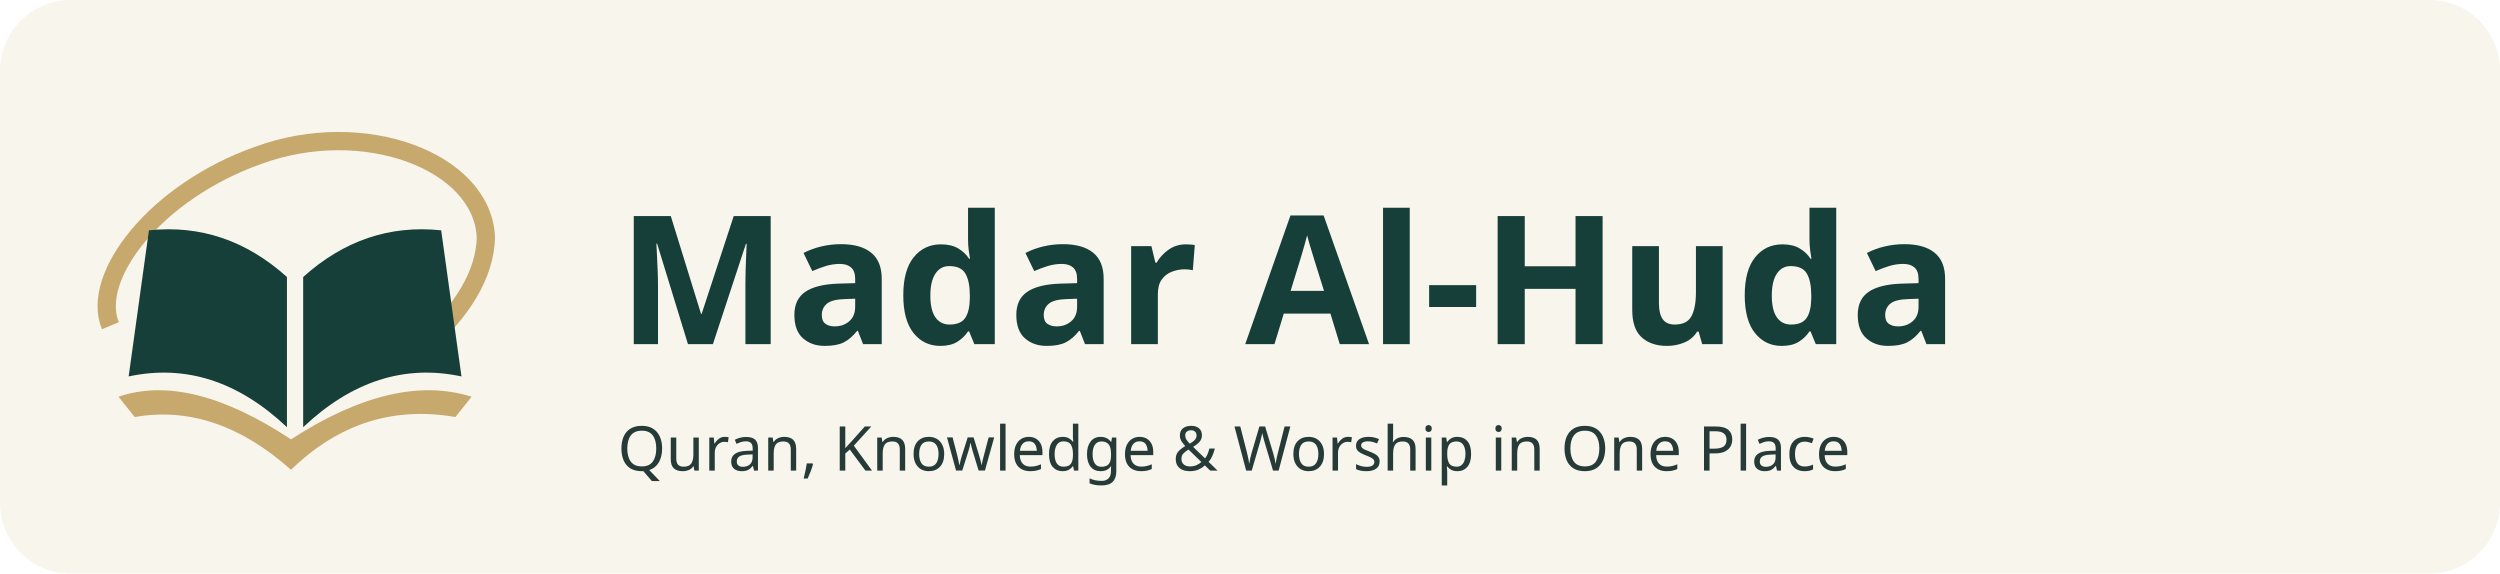
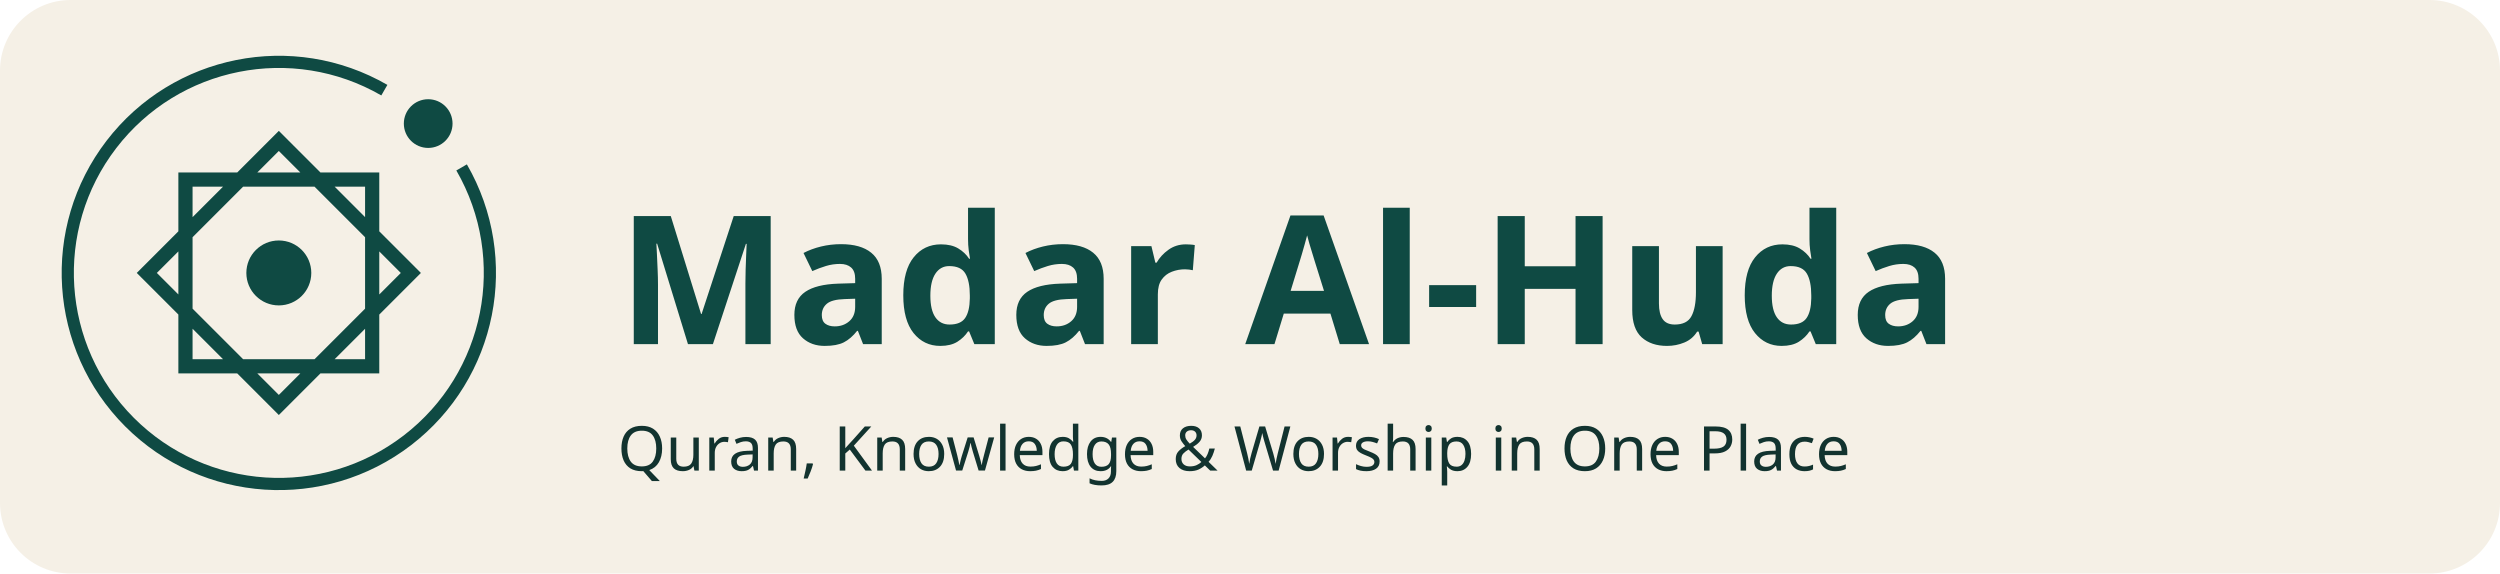
<svg xmlns="http://www.w3.org/2000/svg" viewBox="0 0 850 195">
-   <rect width="850" height="195" rx="24" fill="#F8F5ED" />
-   <g transform="translate(12 10) scale(.69)">
-     <path d="M37 146 C27 122 59 80 110 62 C162 43 220 65 222 102 C222 121 209 140 193 154" fill="none" stroke="#C7A86D" stroke-width="9" />
-     <path d="M41 181 Q76 169 126 202 Q177 169 215 181 L207 191 Q161 183 126 217 Q89 184 49 191Z" fill="#C7A86D" />
-     <path d="M124 122 Q94 95 56 99 L46 171 Q88 162 124 196Z M132 122 Q162 95 200 99 L210 171 Q168 162 132 196Z" fill="#173F39" />
+   <rect width="850" height="195" rx="24" fill="#F5F0E6" />
+   <g transform="translate(12 10) scale(.69) scale(2)">
+     <path d="M105.033 34 A52 52 0 1 1 86 14.967" fill="none" stroke="#0F4A43" stroke-width="3" />
+     <path d="M37 37H83V83H37Z M60 27.473L92.527 60 60 92.527 27.473 60Z" fill="none" stroke="#0F4A43" stroke-width="3.5" />
+     <circle cx="96.8" cy="23.2" r="6" fill="#0F4A43" />
+     <circle cx="60" cy="60" r="8" fill="#0F4A43" />
  </g>
-   <text x="210" y="117" font-family="Reem Kufi, sans-serif" font-weight="600" font-size="61" fill="#173F39">Madar Al-Huda</text>
-   <text x="210" y="160" font-family="IBM Plex Sans Arabic, sans-serif" font-size="21" fill="#263B38">Quran, Knowledge &amp; Worship in One Place</text>
+   <text x="210" y="117" font-family="Reem Kufi, sans-serif" font-weight="600" font-size="61" fill="#0F4A43">Madar Al-Huda</text>
+   <text x="210" y="160" font-family="IBM Plex Sans Arabic, sans-serif" font-size="21" fill="#12332F">Quran, Knowledge &amp; Worship in One Place</text>
</svg>
